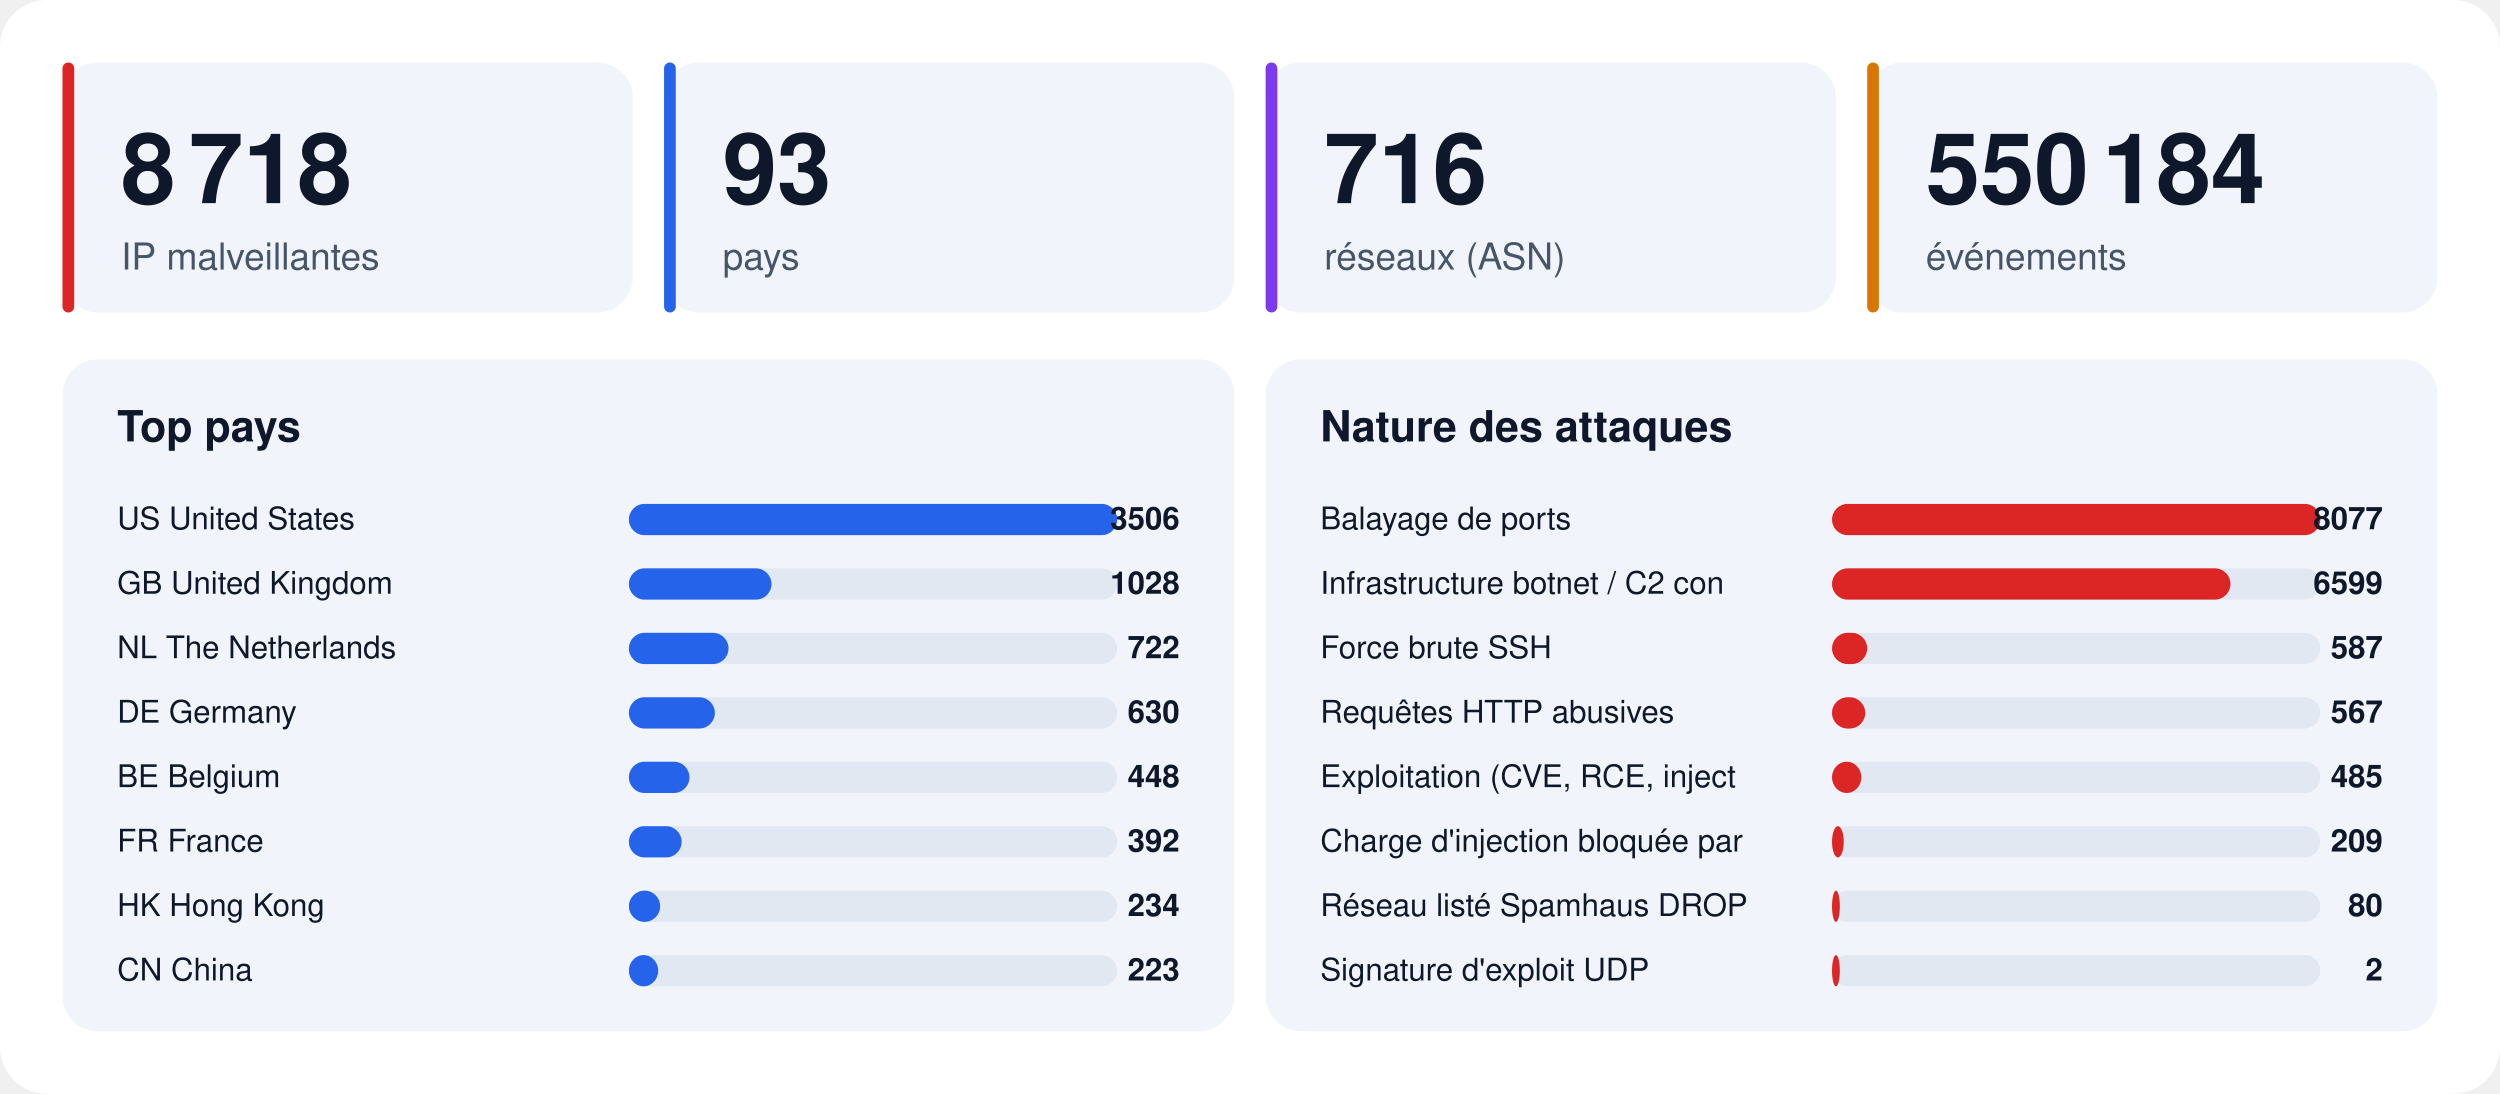
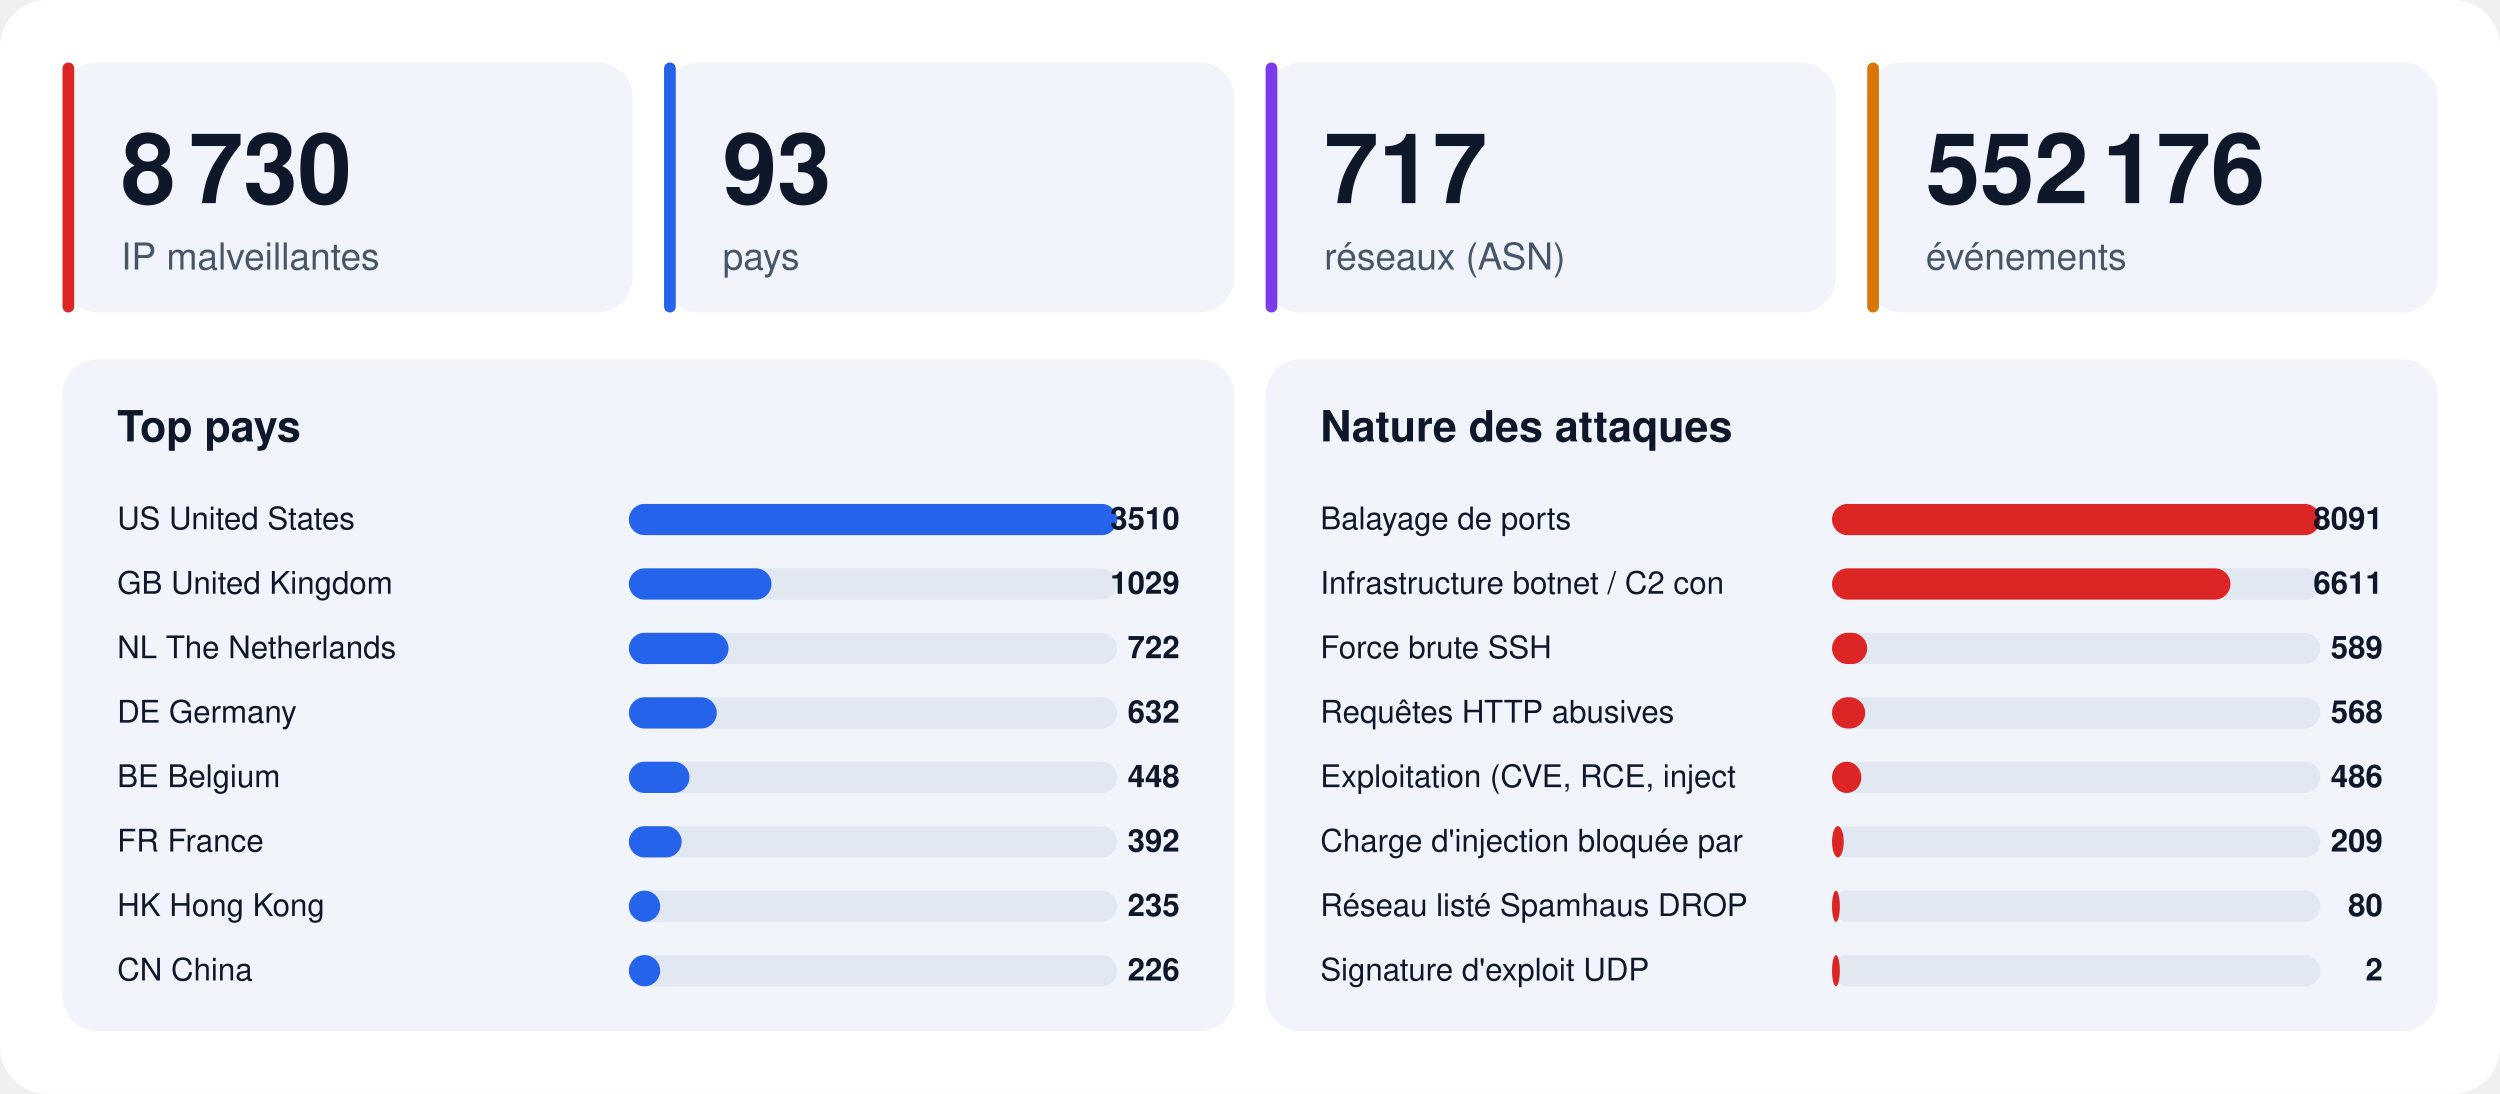
<svg xmlns="http://www.w3.org/2000/svg" width="1280" height="560" viewBox="0 0 1280 560" font-family="-apple-system,BlinkMacSystemFont,'Segoe UI',Helvetica,Arial,sans-serif">
  <rect width="1280" height="560" rx="24" fill="#ffffff" />
  <rect x="32" y="32" width="292" height="128" rx="18" fill="#f1f5fb" />
  <rect x="32" y="32" width="6" height="128" rx="3" fill="#dc2626" />
-   <text x="62" y="104" font-size="50" font-weight="800" fill="#0f172a">8 718</text>
+   <text x="62" y="104" font-size="50" font-weight="800" fill="#0f172a">8 730</text>
  <text x="62" y="138" font-size="19" fill="#475569">IP malveillantes</text>
  <rect x="340" y="32" width="292" height="128" rx="18" fill="#f1f5fb" />
  <rect x="340" y="32" width="6" height="128" rx="3" fill="#2563eb" />
  <text x="370" y="104" font-size="50" font-weight="800" fill="#0f172a">93</text>
  <text x="370" y="138" font-size="19" fill="#475569">pays</text>
  <rect x="648" y="32" width="292" height="128" rx="18" fill="#f1f5fb" />
  <rect x="648" y="32" width="6" height="128" rx="3" fill="#7c3aed" />
-   <text x="678" y="104" font-size="50" font-weight="800" fill="#0f172a">716</text>
+   <text x="678" y="104" font-size="50" font-weight="800" fill="#0f172a">717</text>
  <text x="678" y="138" font-size="19" fill="#475569">réseaux (ASN)</text>
  <rect x="956" y="32" width="292" height="128" rx="18" fill="#f1f5fb" />
  <rect x="956" y="32" width="6" height="128" rx="3" fill="#d97706" />
-   <text x="986" y="104" font-size="50" font-weight="800" fill="#0f172a">550 184</text>
+   <text x="986" y="104" font-size="50" font-weight="800" fill="#0f172a">552 176</text>
  <text x="986" y="138" font-size="19" fill="#475569">événements</text>
  <rect x="32" y="184" width="600" height="344" rx="18" fill="#f1f5fb" />
  <text x="60" y="226" font-size="22" font-weight="700" fill="#0f172a">Top pays</text>
  <text x="60" y="271" font-size="16" fill="#0f172a">US  United States</text>
  <rect x="322" y="258" width="250" height="16" rx="8" fill="#e2e8f2" />
  <rect x="322" y="258" width="250" height="16" rx="8" fill="#2563eb" />
-   <text x="604" y="271" font-size="16" font-weight="700" text-anchor="end" fill="#0f172a">3506</text>
+   <text x="604" y="271" font-size="16" font-weight="700" text-anchor="end" fill="#0f172a">3510</text>
  <text x="60" y="304" font-size="16" fill="#0f172a">GB  United Kingdom</text>
  <rect x="322" y="291" width="250" height="16" rx="8" fill="#e2e8f2" />
  <rect x="322" y="291" width="73" height="16" rx="8" fill="#2563eb" />
-   <text x="604" y="304" font-size="16" font-weight="700" text-anchor="end" fill="#0f172a">1028</text>
+   <text x="604" y="304" font-size="16" font-weight="700" text-anchor="end" fill="#0f172a">1029</text>
  <text x="60" y="337" font-size="16" fill="#0f172a">NL  The Netherlands</text>
  <rect x="322" y="324" width="250" height="16" rx="8" fill="#e2e8f2" />
  <rect x="322" y="324" width="51" height="16" rx="8" fill="#2563eb" />
  <text x="604" y="337" font-size="16" font-weight="700" text-anchor="end" fill="#0f172a">722</text>
  <text x="60" y="370" font-size="16" fill="#0f172a">DE  Germany</text>
  <rect x="322" y="357" width="250" height="16" rx="8" fill="#e2e8f2" />
-   <rect x="322" y="357" width="44" height="16" rx="8" fill="#2563eb" />
-   <text x="604" y="370" font-size="16" font-weight="700" text-anchor="end" fill="#0f172a">630</text>
+   <rect x="322" y="357" width="45" height="16" rx="8" fill="#2563eb" />
+   <text x="604" y="370" font-size="16" font-weight="700" text-anchor="end" fill="#0f172a">632</text>
  <text x="60" y="403" font-size="16" fill="#0f172a">BE  Belgium</text>
  <rect x="322" y="390" width="250" height="16" rx="8" fill="#e2e8f2" />
  <rect x="322" y="390" width="31" height="16" rx="8" fill="#2563eb" />
  <text x="604" y="403" font-size="16" font-weight="700" text-anchor="end" fill="#0f172a">448</text>
  <text x="60" y="436" font-size="16" fill="#0f172a">FR  France</text>
  <rect x="322" y="423" width="250" height="16" rx="8" fill="#e2e8f2" />
  <rect x="322" y="423" width="27" height="16" rx="8" fill="#2563eb" />
  <text x="604" y="436" font-size="16" font-weight="700" text-anchor="end" fill="#0f172a">392</text>
  <text x="60" y="469" font-size="16" fill="#0f172a">HK  Hong Kong</text>
  <rect x="322" y="456" width="250" height="16" rx="8" fill="#e2e8f2" />
  <rect x="322" y="456" width="16" height="16" rx="8" fill="#2563eb" />
-   <text x="604" y="469" font-size="16" font-weight="700" text-anchor="end" fill="#0f172a">234</text>
+   <text x="604" y="469" font-size="16" font-weight="700" text-anchor="end" fill="#0f172a">235</text>
  <text x="60" y="502" font-size="16" fill="#0f172a">CN  China</text>
  <rect x="322" y="489" width="250" height="16" rx="8" fill="#e2e8f2" />
-   <rect x="322" y="489" width="15" height="16" rx="8" fill="#2563eb" />
-   <text x="604" y="502" font-size="16" font-weight="700" text-anchor="end" fill="#0f172a">223</text>
+   <rect x="322" y="489" width="16" height="16" rx="8" fill="#2563eb" />
+   <text x="604" y="502" font-size="16" font-weight="700" text-anchor="end" fill="#0f172a">226</text>
  <rect x="648" y="184" width="600" height="344" rx="18" fill="#f1f5fb" />
  <text x="676" y="226" font-size="22" font-weight="700" fill="#0f172a">Nature des attaques</text>
  <text x="676" y="271" font-size="16" fill="#0f172a">Balayage de ports</text>
  <rect x="938" y="258" width="250" height="16" rx="8" fill="#e2e8f2" />
  <rect x="938" y="258" width="250" height="16" rx="8" fill="#dc2626" />
-   <text x="1220" y="271" font-size="16" font-weight="700" text-anchor="end" fill="#0f172a">8077</text>
+   <text x="1220" y="271" font-size="16" font-weight="700" text-anchor="end" fill="#0f172a">8091</text>
  <text x="676" y="304" font-size="16" fill="#0f172a">Infrastructure botnet / C2 con</text>
  <rect x="938" y="291" width="250" height="16" rx="8" fill="#e2e8f2" />
  <rect x="938" y="291" width="204" height="16" rx="8" fill="#dc2626" />
-   <text x="1220" y="304" font-size="16" font-weight="700" text-anchor="end" fill="#0f172a">6599</text>
+   <text x="1220" y="304" font-size="16" font-weight="700" text-anchor="end" fill="#0f172a">6611</text>
  <text x="676" y="337" font-size="16" fill="#0f172a">Force brute SSH</text>
  <rect x="938" y="324" width="250" height="16" rx="8" fill="#e2e8f2" />
  <rect x="938" y="324" width="18" height="16" rx="8" fill="#dc2626" />
-   <text x="1220" y="337" font-size="16" font-weight="700" text-anchor="end" fill="#0f172a">587</text>
+   <text x="1220" y="337" font-size="16" font-weight="700" text-anchor="end" fill="#0f172a">589</text>
  <text x="676" y="370" font-size="16" fill="#0f172a">Requêtes HTTP abusives</text>
  <rect x="938" y="357" width="250" height="16" rx="8" fill="#e2e8f2" />
  <rect x="938" y="357" width="17" height="16" rx="8" fill="#dc2626" />
-   <text x="1220" y="370" font-size="16" font-weight="700" text-anchor="end" fill="#0f172a">567</text>
+   <text x="1220" y="370" font-size="16" font-weight="700" text-anchor="end" fill="#0f172a">568</text>
  <text x="676" y="403" font-size="16" fill="#0f172a">Exploitation (CVE, RCE, inject</text>
  <rect x="938" y="390" width="250" height="16" rx="8" fill="#e2e8f2" />
  <rect x="938" y="390" width="15" height="16" rx="8" fill="#dc2626" />
-   <text x="1220" y="403" font-size="16" font-weight="700" text-anchor="end" fill="#0f172a">485</text>
+   <text x="1220" y="403" font-size="16" font-weight="700" text-anchor="end" fill="#0f172a">486</text>
  <text x="676" y="436" font-size="16" fill="#0f172a">Charge d'injection bloquée par</text>
  <rect x="938" y="423" width="250" height="16" rx="8" fill="#e2e8f2" />
  <rect x="938" y="423" width="6" height="16" rx="8" fill="#dc2626" />
  <text x="1220" y="436" font-size="16" font-weight="700" text-anchor="end" fill="#0f172a">209</text>
  <text x="676" y="469" font-size="16" fill="#0f172a">Réseau listé Spamhaus DROP</text>
  <rect x="938" y="456" width="250" height="16" rx="8" fill="#e2e8f2" />
  <rect x="938" y="456" width="4" height="16" rx="8" fill="#dc2626" />
  <text x="1220" y="469" font-size="16" font-weight="700" text-anchor="end" fill="#0f172a">80</text>
  <text x="676" y="502" font-size="16" fill="#0f172a">Signature d'exploit UDP</text>
  <rect x="938" y="489" width="250" height="16" rx="8" fill="#e2e8f2" />
  <rect x="938" y="489" width="4" height="16" rx="8" fill="#dc2626" />
  <text x="1220" y="502" font-size="16" font-weight="700" text-anchor="end" fill="#0f172a">2</text>
</svg>
